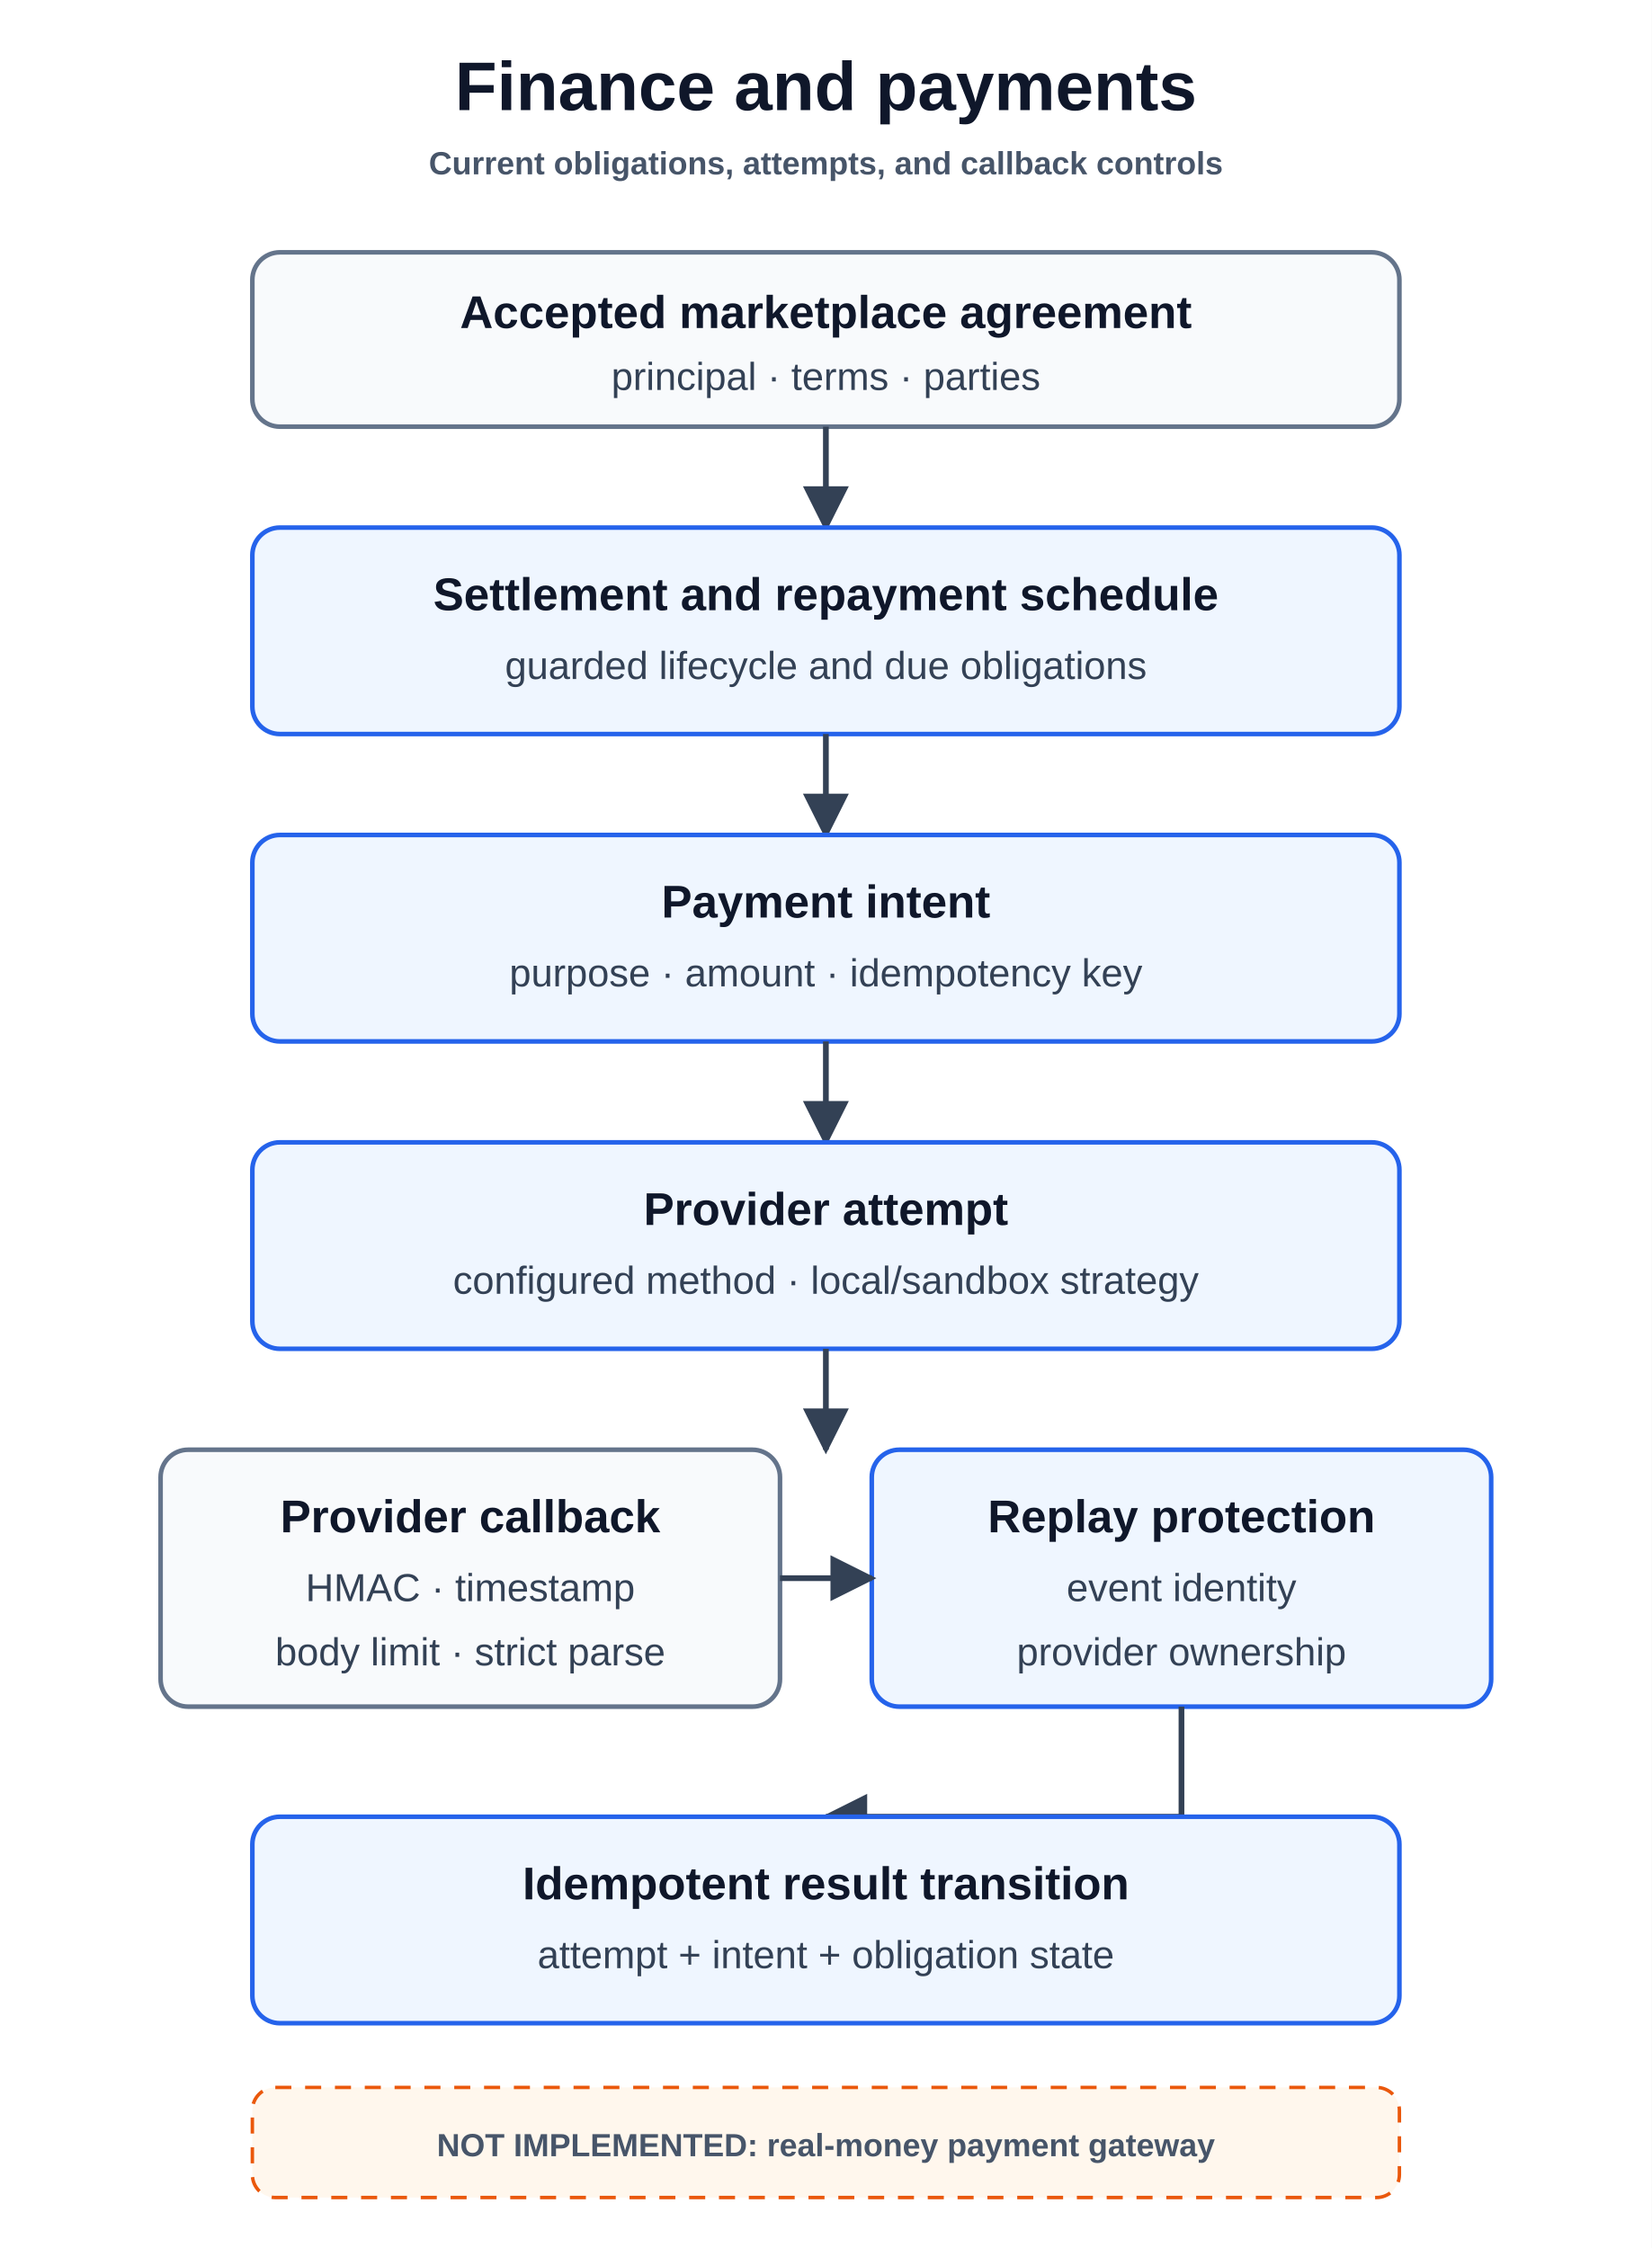
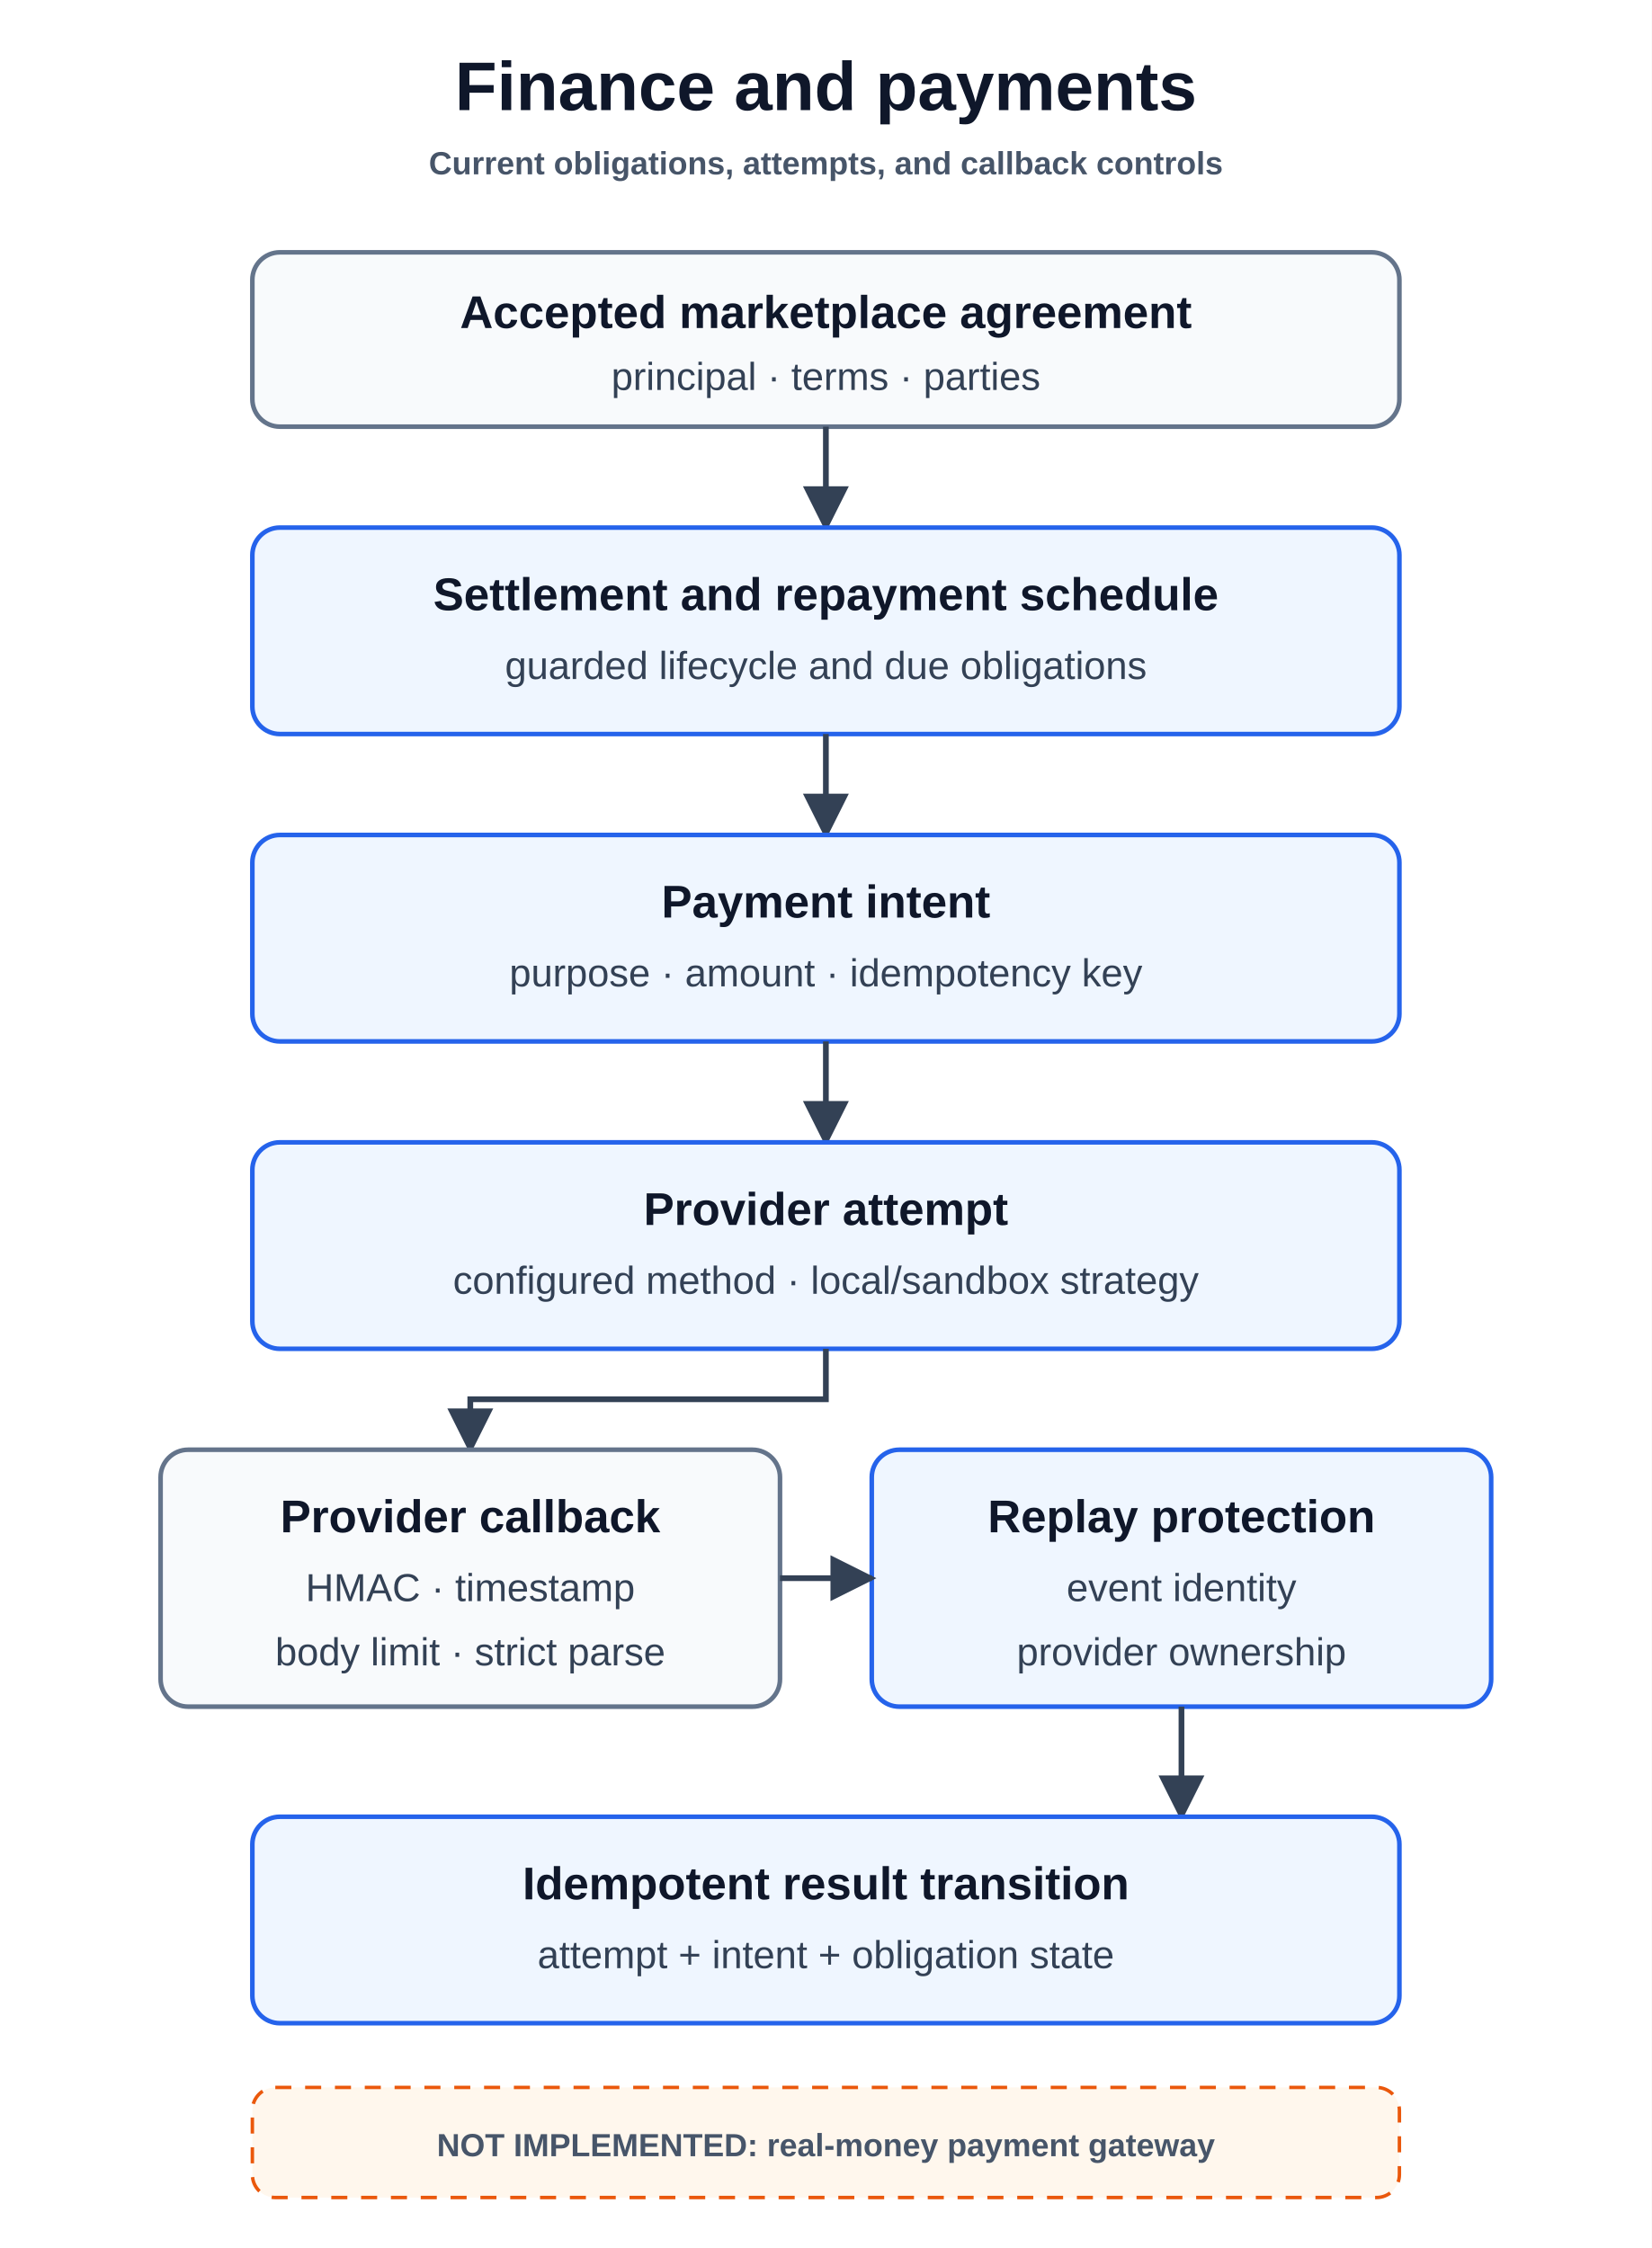
<svg xmlns="http://www.w3.org/2000/svg" width="720" height="980" viewBox="0 0 720 980" role="img" aria-labelledby="title desc">
  <defs>
    <marker id="a" viewBox="0 0 10 10" refX="9" refY="5" markerWidth="8" markerHeight="8" orient="auto">
      <path d="M0 0 10 5 0 10Z" fill="#334155" />
    </marker>
    <style>.bg{fill:#fff}.box{fill:#eff6ff;stroke:#2563eb;stroke-width:2}.boundary{fill:#f8fafc;stroke:#64748b;stroke-width:2}.future{fill:#fff7ed;stroke:#ea580c;stroke-width:1.5;stroke-dasharray:7 6}.t{font:700 30px "Segoe UI",Arial;fill:#0f172a}.h{font:700 20px "Segoe UI",Arial;fill:#0f172a}.b{font:400 17px "Segoe UI",Arial;fill:#334155}.s{font:600 14px "Segoe UI",Arial;fill:#475569}.w{fill:none;stroke:#334155;stroke-width:2.5;marker-end:url(#a)}</style>
  </defs>
  <rect class="bg" width="720" height="980" />
  <text class="t" x="360" y="48" text-anchor="middle">Finance and payments</text>
  <text class="s" x="360" y="76" text-anchor="middle">Current obligations, attempts, and callback controls</text>
-   <rect class="boundary" x="110" y="110" width="500" height="76" rx="12" />
+   <rect id="accepted-agreement" class="boundary" x="110" y="110" width="500" height="76" rx="12" />
  <text class="h" x="360" y="143" text-anchor="middle">Accepted marketplace agreement</text>
  <text class="b" x="360" y="170" text-anchor="middle">principal · terms · parties</text>
-   <path class="w" d="M360 186V230" />
-   <rect class="box" x="110" y="230" width="500" height="90" rx="12" />
+   <path class="w" data-target="repayment-schedule" d="M360 186V230" />
+   <rect id="repayment-schedule" class="box" x="110" y="230" width="500" height="90" rx="12" />
  <text class="h" x="360" y="266" text-anchor="middle">Settlement and repayment schedule</text>
  <text class="b" x="360" y="296" text-anchor="middle">guarded lifecycle and due obligations</text>
-   <path class="w" d="M360 320V364" />
-   <rect class="box" x="110" y="364" width="500" height="90" rx="12" />
+   <path class="w" data-target="payment-intent" d="M360 320V364" />
+   <rect id="payment-intent" class="box" x="110" y="364" width="500" height="90" rx="12" />
  <text class="h" x="360" y="400" text-anchor="middle">Payment intent</text>
  <text class="b" x="360" y="430" text-anchor="middle">purpose · amount · idempotency key</text>
-   <path class="w" d="M360 454V498" />
-   <rect class="box" x="110" y="498" width="500" height="90" rx="12" />
+   <path class="w" data-target="provider-attempt" d="M360 454V498" />
+   <rect id="provider-attempt" class="box" x="110" y="498" width="500" height="90" rx="12" />
  <text class="h" x="360" y="534" text-anchor="middle">Provider attempt</text>
  <text class="b" x="360" y="564" text-anchor="middle">configured method · local/sandbox strategy</text>
-   <path class="w" d="M360 588V632" />
-   <rect class="boundary" x="70" y="632" width="270" height="112" rx="12" />
+   <path class="w" data-target="provider-callback" d="M360 588V610H205V632" />
+   <rect id="provider-callback" class="boundary" x="70" y="632" width="270" height="112" rx="12" />
  <text class="h" x="205" y="668" text-anchor="middle">Provider callback</text>
  <text class="b" x="205" y="698" text-anchor="middle">HMAC · timestamp</text>
  <text class="b" x="205" y="726" text-anchor="middle">body limit · strict parse</text>
-   <rect class="box" x="380" y="632" width="270" height="112" rx="12" />
+   <rect id="replay-protection" class="box" x="380" y="632" width="270" height="112" rx="12" />
  <text class="h" x="515" y="668" text-anchor="middle">Replay protection</text>
  <text class="b" x="515" y="698" text-anchor="middle">event identity</text>
  <text class="b" x="515" y="726" text-anchor="middle">provider ownership</text>
-   <path class="w" d="M340 688H380" />
-   <path class="w" d="M515 744V792H360" />
-   <rect class="box" x="110" y="792" width="500" height="90" rx="12" />
+   <path class="w" data-target="replay-protection" d="M340 688H380" />
+   <path class="w" data-target="result-transition" d="M515 744V792" />
+   <rect id="result-transition" class="box" x="110" y="792" width="500" height="90" rx="12" />
  <text class="h" x="360" y="828" text-anchor="middle">Idempotent result transition</text>
  <text class="b" x="360" y="858" text-anchor="middle">attempt + intent + obligation state</text>
  <rect class="future" x="110" y="910" width="500" height="48" rx="10" />
  <text class="s" x="360" y="940" text-anchor="middle">NOT IMPLEMENTED: real-money payment gateway</text>
</svg>
